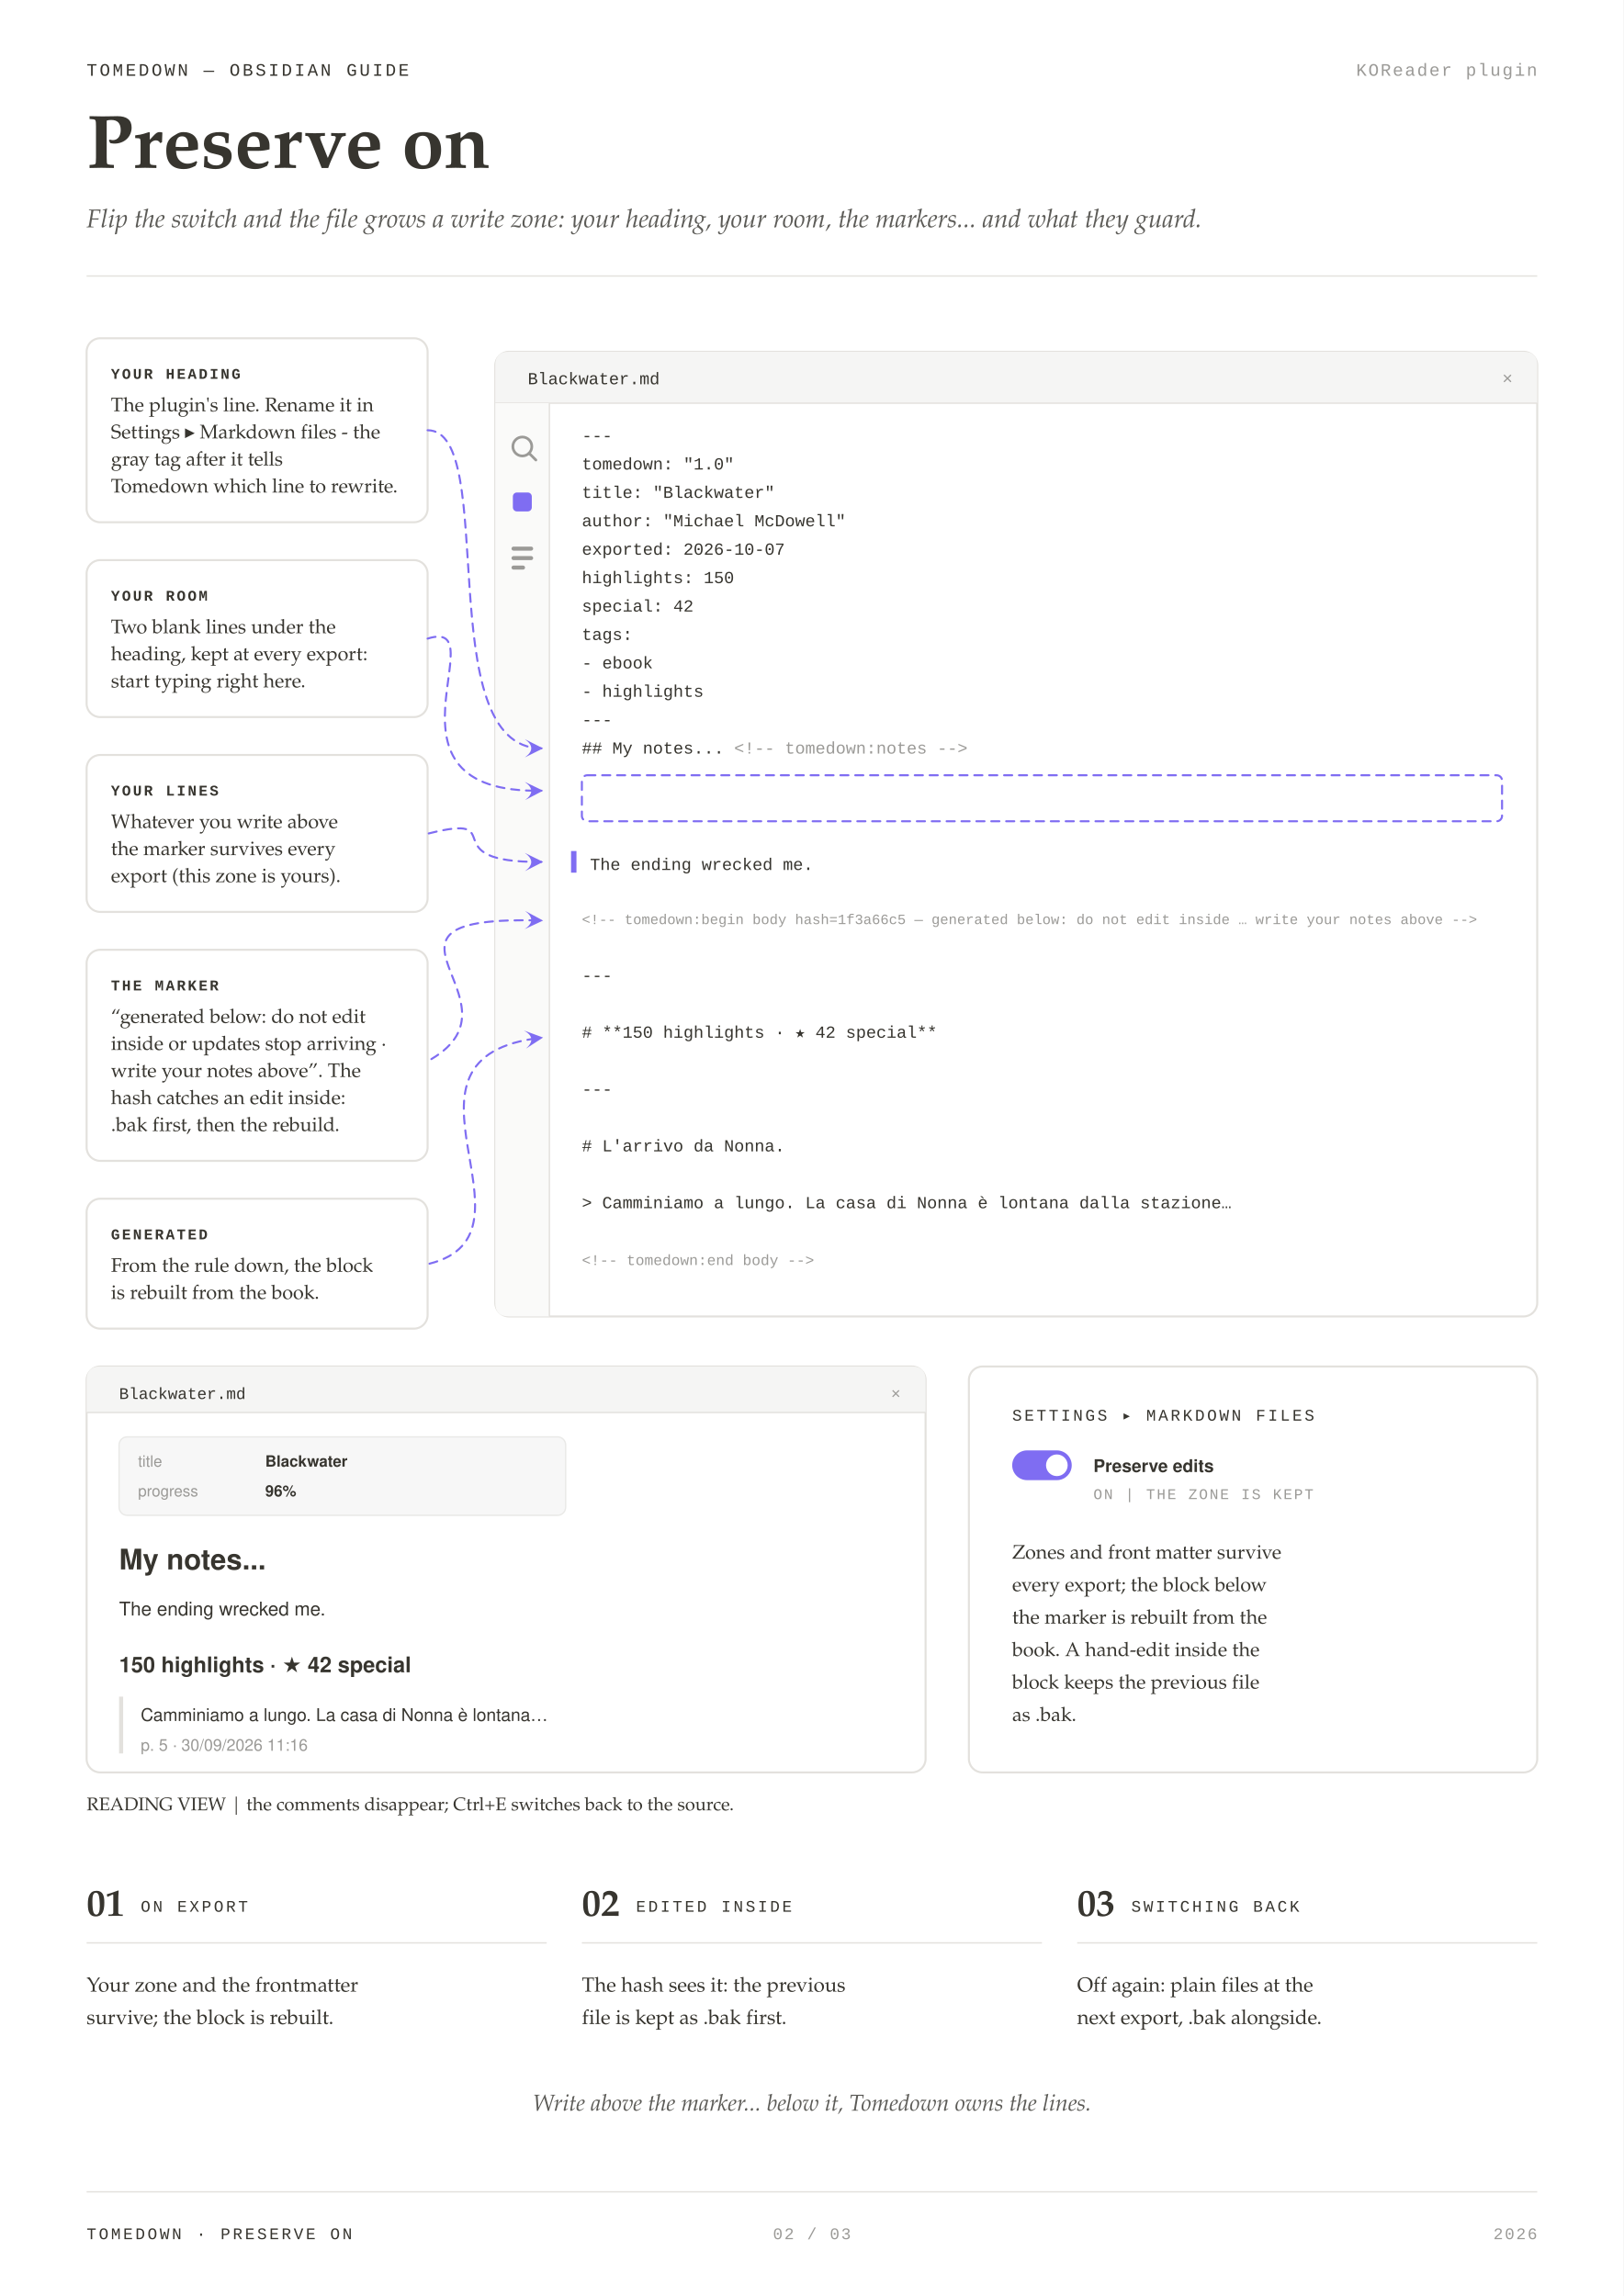
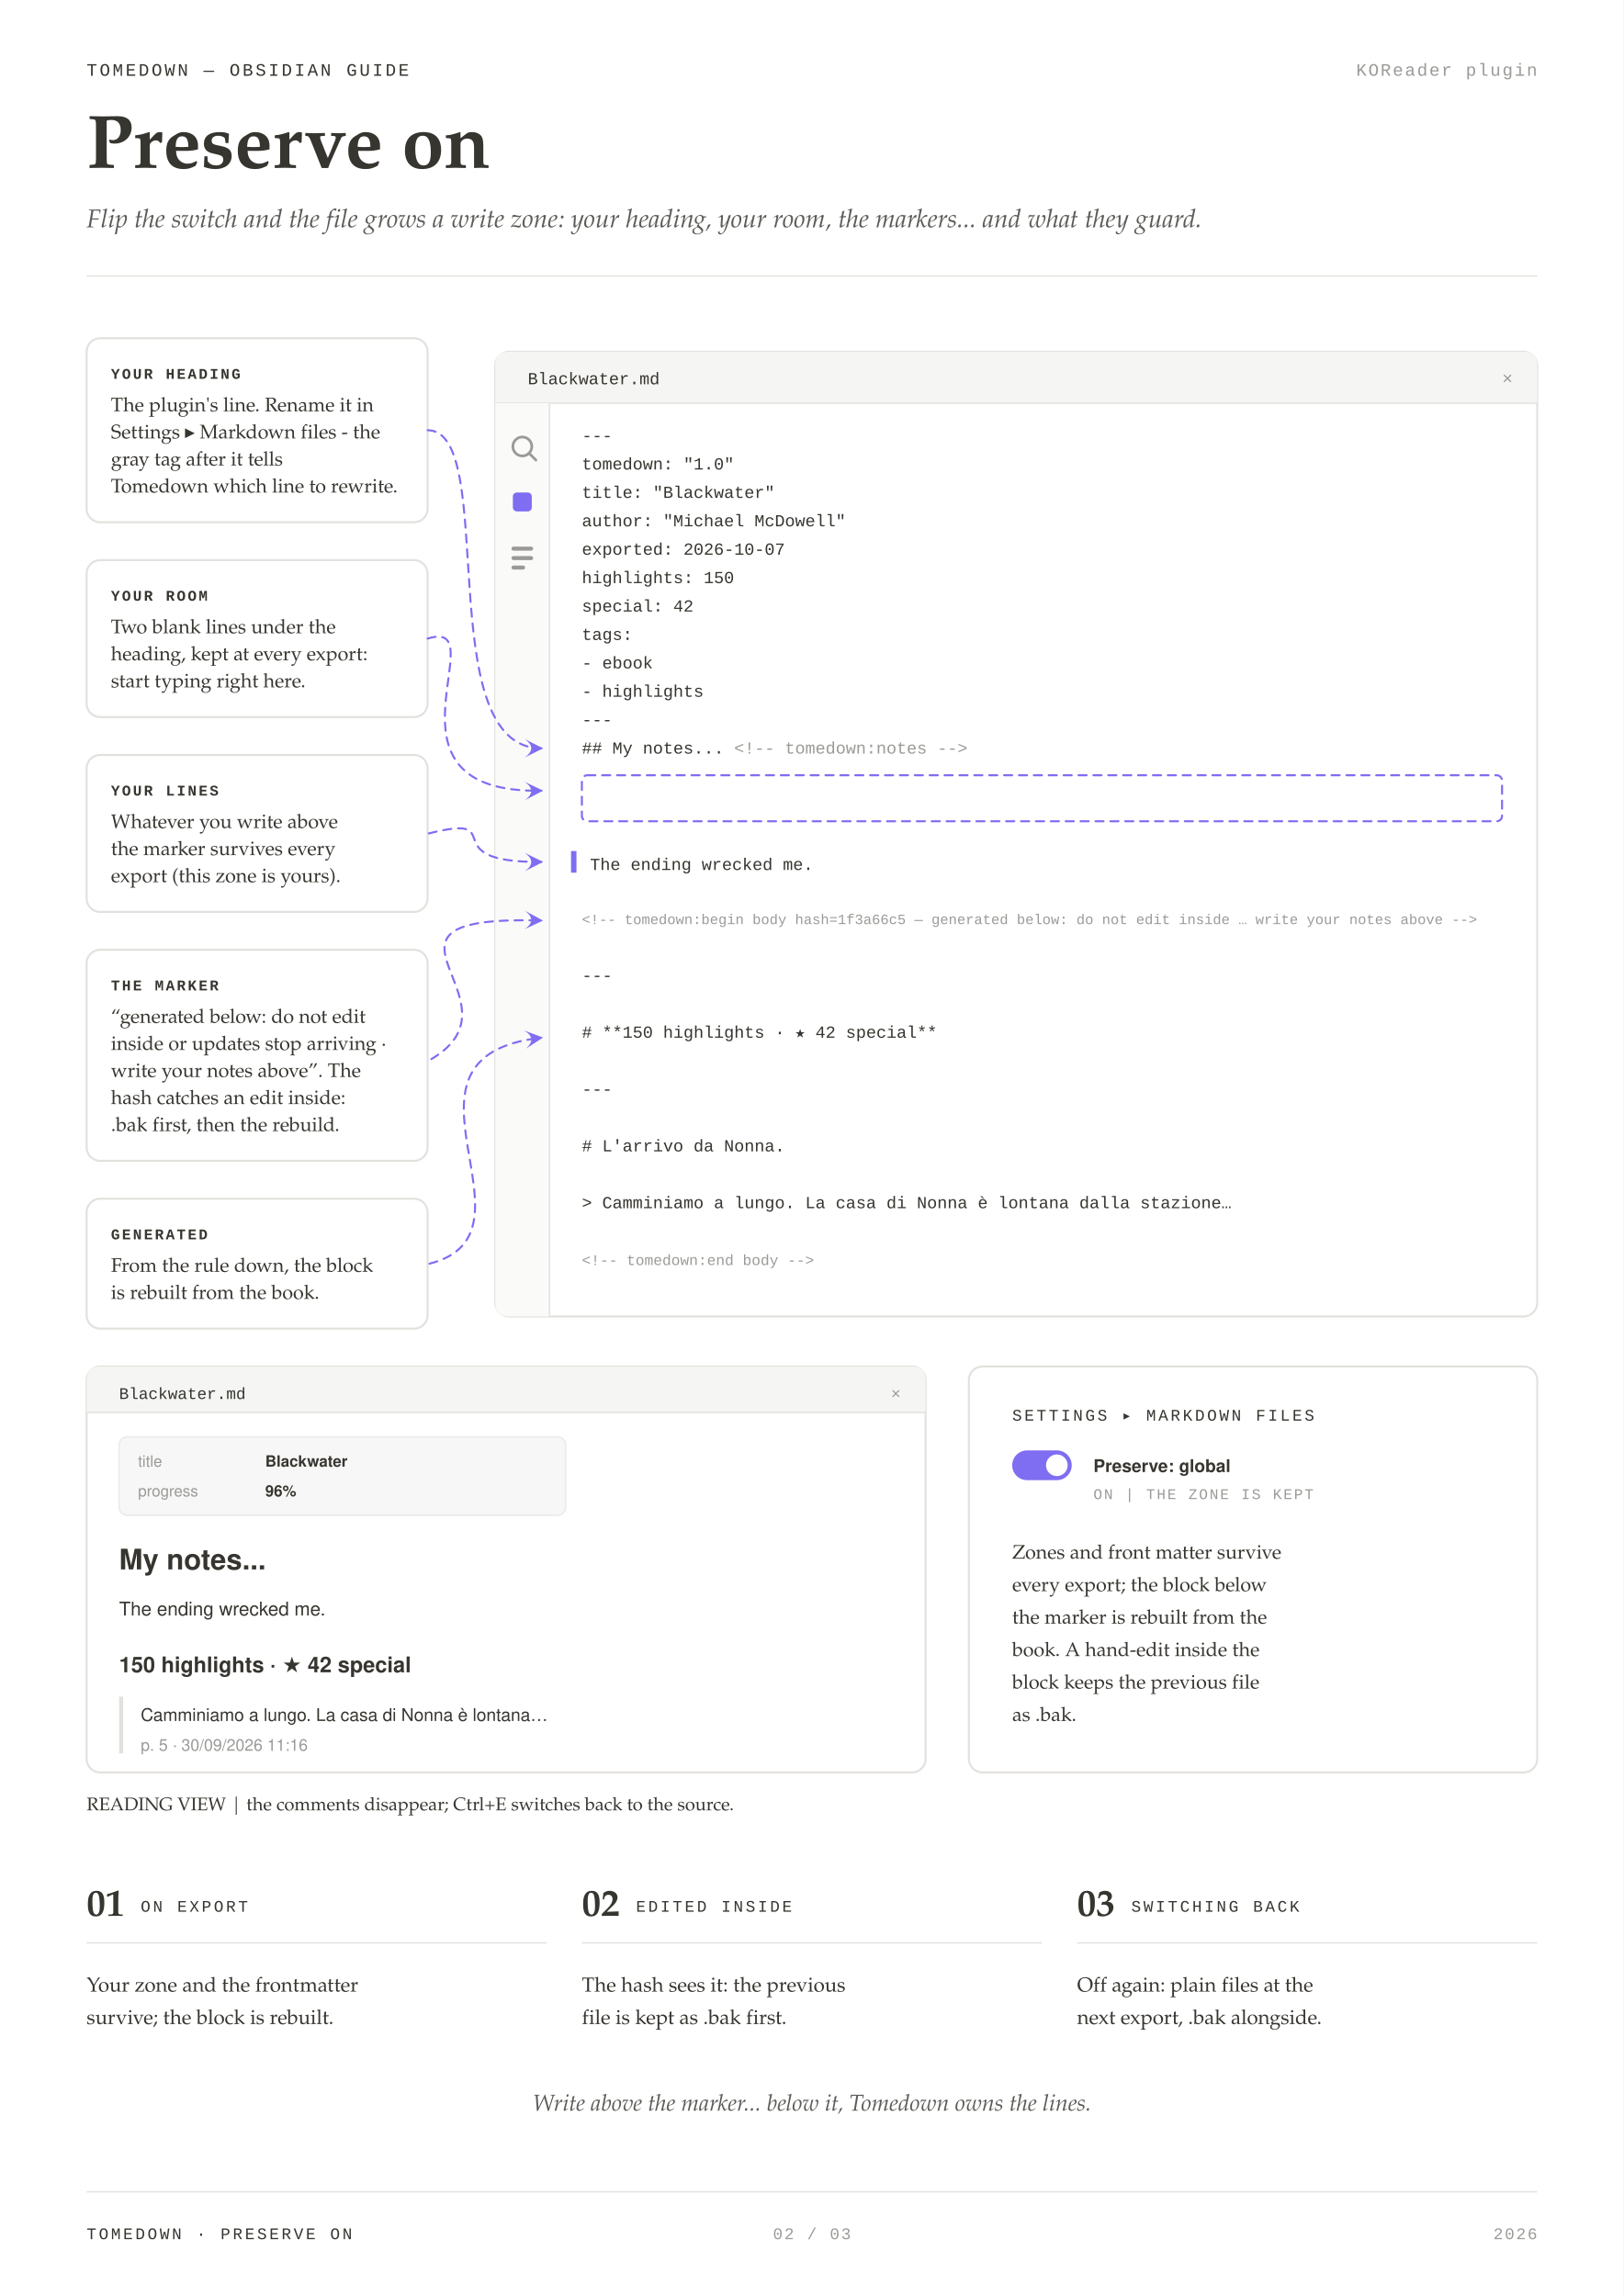
- <svg xmlns="http://www.w3.org/2000/svg" width="1200" height="1697" aria-label="Tomedown Obsidian guide 02 — the book file with Preserve edits on: the tagged heading you can rename, two blank lines of room under it, your own lines above the begin marker, the marker and its hash, the generated block between the markers, the reading view where the comments disappear, and the settings toggle" role="img">
+ <svg xmlns="http://www.w3.org/2000/svg" width="1200" height="1697" aria-label="Tomedown Obsidian guide 02 — the book file with Preserve: global on: the tagged heading you can rename, two blank lines of room under it, your own lines above the begin marker, the marker and its hash, the generated block between the markers, the reading view where the comments disappear, and the settings toggle" role="img">
  <defs>
    <marker orient="auto-start-reverse" markerHeight="9" markerWidth="9" refY="5" refX="9" viewBox="0 0 10 10" id="ah">
      <path id="svg_1" fill="#7F6DF2" d="m0,0l10,5l-10,5q7,-5 0,-10z" />
    </marker>
  </defs>
  <g>
    <path id="svg_2" d="m-0.278,0l1200,0l0,1697l-1200,0l0,-1697z" opacity="undefined" fill="#FFFFFF" />
    <text id="svg_3" fill="#37352F" letter-spacing="1.8px" font-family="'SF Mono', Menlo, Consolas, 'JetBrains Mono', 'Liberation Mono', 'DejaVu Sans Mono', monospace" font-size="13" y="56" x="64" class="label">TOMEDOWN — OBSIDIAN GUIDE</text>
    <text id="svg_4" fill="#9B9A97" letter-spacing="1.2px" font-family="'SF Mono', Menlo, Consolas, 'JetBrains Mono', 'Liberation Mono', 'DejaVu Sans Mono', monospace" text-anchor="end" font-size="13" y="56" x="1136" class="labelm">KOReader plugin</text>
    <text id="svg_5" fill="#37352F" font-weight="700" font-family="Georgia, 'Iowan Old Style', 'Palatino Linotype', 'Book Antiqua', 'Times New Roman', 'Liberation Serif', 'DejaVu Serif', serif" font-size="56" y="124" x="64" class="display">Preserve on</text>
    <text id="svg_6" fill="#5C5B57" font-style="italic" font-family="Georgia, 'Iowan Old Style', 'Palatino Linotype', 'Book Antiqua', 'Times New Roman', 'Liberation Serif', 'DejaVu Serif', serif" font-size="19" y="168" x="64" class="deck">Flip the switch and the file grows a write zone: your heading, your room, the markers... and what they guard.</text>
    <line id="svg_7" stroke="#E3E1DD" y2="204" x2="1136" y1="204" x1="64" class="rule" />
    <path id="svg_8" d="m366,270c0,-5.434 4.566,-10 10,-10l750,0c5.434,0 10,4.566 10,10l0,693c0,5.434 -4.566,10 -10,10l-750,0c-5.434,0 -10,-4.566 -10,-10l0,-693z" opacity="undefined" stroke-width="1.5" stroke="#E3E1DD" fill="#FFFFFF" />
    <path id="svg_9" fill="#F5F5F4" d="m366,270q0,-10 10,-10l750,0q10,0 10,10l0,28l-770,0l0,-28z" />
    <line id="svg_10" stroke="#E3E1DD" y2="298" x2="1136" y1="298" x1="366" class="hair" />
    <text id="svg_11" fill="#37352F" font-family="'SF Mono', Menlo, Consolas, 'JetBrains Mono', 'Liberation Mono', 'DejaVu Sans Mono', monospace" font-size="12.5" y="284" x="390" class="code">Blackwater.md</text>
    <text id="svg_12" fill="#9B9A97" font-family="'SF Mono', Menlo, Consolas, 'JetBrains Mono', 'Liberation Mono', 'DejaVu Sans Mono', monospace" text-anchor="middle" font-size="13" y="284" x="1114" class="comment">×</text>
    <path id="svg_13" fill="#FAFAF9" d="m406,298l-40,0l0,665q0,10 10,10l30,0l0,-675z" />
    <line id="svg_14" stroke="#E3E1DD" y2="973" x2="406" y1="298" x1="406" class="hair" />
    <circle id="svg_15" stroke-width="2" stroke="#9B9A97" fill="none" r="7" cy="330" cx="386" />
    <path id="svg_16" stroke-linecap="round" stroke-width="2" stroke="#9B9A97" d="m391,335l5,5" />
    <rect id="svg_17" fill="#7F6DF2" rx="3" height="14" width="14" y="364" x="379" />
    <rect id="svg_18" fill="#9B9A97" rx="1.5" height="3" width="16" y="404" x="378" />
    <rect id="svg_19" fill="#9B9A97" rx="1.5" height="3" width="16" y="411" x="378" />
    <rect id="svg_20" fill="#9B9A97" rx="1.5" height="3" width="10" y="418" x="378" />
    <text id="svg_21" fill="#37352F" font-family="'SF Mono', Menlo, Consolas, 'JetBrains Mono', 'Liberation Mono', 'DejaVu Sans Mono', monospace" font-size="12.5" y="326" x="430" class="code">---</text>
    <text id="svg_22" fill="#37352F" font-family="'SF Mono', Menlo, Consolas, 'JetBrains Mono', 'Liberation Mono', 'DejaVu Sans Mono', monospace" font-size="12.5" y="347" x="430" class="code">tomedown: "1.0"</text>
    <text id="svg_23" fill="#37352F" font-family="'SF Mono', Menlo, Consolas, 'JetBrains Mono', 'Liberation Mono', 'DejaVu Sans Mono', monospace" font-size="12.5" y="368" x="430" class="code">title: "Blackwater"</text>
    <text id="svg_24" fill="#37352F" font-family="'SF Mono', Menlo, Consolas, 'JetBrains Mono', 'Liberation Mono', 'DejaVu Sans Mono', monospace" font-size="12.5" y="389" x="430" class="code">author: "Michael McDowell"</text>
    <text id="svg_25" fill="#37352F" font-family="'SF Mono', Menlo, Consolas, 'JetBrains Mono', 'Liberation Mono', 'DejaVu Sans Mono', monospace" font-size="12.5" y="410" x="430" class="code">exported: 2026-10-07</text>
    <text id="svg_26" fill="#37352F" font-family="'SF Mono', Menlo, Consolas, 'JetBrains Mono', 'Liberation Mono', 'DejaVu Sans Mono', monospace" font-size="12.5" y="431" x="430" class="code">highlights: 150</text>
    <text id="svg_27" fill="#37352F" font-family="'SF Mono', Menlo, Consolas, 'JetBrains Mono', 'Liberation Mono', 'DejaVu Sans Mono', monospace" font-size="12.5" y="452" x="430" class="code">special: 42</text>
    <text id="svg_28" fill="#37352F" font-family="'SF Mono', Menlo, Consolas, 'JetBrains Mono', 'Liberation Mono', 'DejaVu Sans Mono', monospace" font-size="12.5" y="473" x="430" class="code">tags:</text>
    <text id="svg_29" fill="#37352F" font-family="'SF Mono', Menlo, Consolas, 'JetBrains Mono', 'Liberation Mono', 'DejaVu Sans Mono', monospace" font-size="12.5" y="494" x="430" class="code">- ebook</text>
    <text id="svg_30" fill="#37352F" font-family="'SF Mono', Menlo, Consolas, 'JetBrains Mono', 'Liberation Mono', 'DejaVu Sans Mono', monospace" font-size="12.5" y="515" x="430" class="code">- highlights</text>
    <text id="svg_31" fill="#37352F" font-family="'SF Mono', Menlo, Consolas, 'JetBrains Mono', 'Liberation Mono', 'DejaVu Sans Mono', monospace" font-size="12.5" y="536" x="430" class="code">---</text>
    <text id="svg_32" fill="#37352F" font-family="SF Mono, Menlo, Consolas, JetBrains Mono, Liberation Mono, DejaVu Sans Mono, monospace" font-size="12.5" y="557" x="430">## My notes...
   <tspan id="svg_33" fill="#9B9A97">&lt;!-- tomedown:notes --&gt;</tspan>
    </text>
    <rect id="svg_34" stroke-linecap="round" fill="none" stroke-dasharray="6 5" stroke-width="1.5" stroke="#7F6DF2" rx="4" height="34" width="680" y="573" x="430" class="dash" />
    <rect id="svg_35" fill="#7F6DF2" height="16" width="4" y="629" x="422" class="accent" />
    <text id="svg_36" fill="#37352F" font-family="'SF Mono', Menlo, Consolas, 'JetBrains Mono', 'Liberation Mono', 'DejaVu Sans Mono', monospace" font-size="12.5" y="643" x="436" class="code">The ending wrecked me.</text>
    <text id="svg_37" fill="#37352F" font-family="'SF Mono', Menlo, Consolas, 'JetBrains Mono', 'Liberation Mono', 'DejaVu Sans Mono', monospace" font-size="12.5" y="662" x="430" class="code" />
    <text id="svg_38" fill="#9B9A97" font-family="'SF Mono', Menlo, Consolas, 'JetBrains Mono', 'Liberation Mono', 'DejaVu Sans Mono', monospace" font-size="10.5" y="683" x="430" class="comment">&lt;!-- tomedown:begin body hash=1f3a66c5 — generated below: do not edit inside … write your notes above --&gt;</text>
    <text id="svg_39" fill="#37352F" font-family="'SF Mono', Menlo, Consolas, 'JetBrains Mono', 'Liberation Mono', 'DejaVu Sans Mono', monospace" font-size="12.5" y="704" x="430" class="code" />
    <text id="svg_40" fill="#37352F" font-family="'SF Mono', Menlo, Consolas, 'JetBrains Mono', 'Liberation Mono', 'DejaVu Sans Mono', monospace" font-size="12.5" y="725" x="430" class="code">---</text>
    <text id="svg_41" fill="#37352F" font-family="'SF Mono', Menlo, Consolas, 'JetBrains Mono', 'Liberation Mono', 'DejaVu Sans Mono', monospace" font-size="12.5" y="746" x="430" class="code" />
    <text id="svg_42" fill="#37352F" font-family="'SF Mono', Menlo, Consolas, 'JetBrains Mono', 'Liberation Mono', 'DejaVu Sans Mono', monospace" font-size="12.5" y="767" x="430" class="code"># **150 highlights · ★ 42 special**</text>
    <text id="svg_43" fill="#37352F" font-family="'SF Mono', Menlo, Consolas, 'JetBrains Mono', 'Liberation Mono', 'DejaVu Sans Mono', monospace" font-size="12.5" y="788" x="430" class="code" />
    <text id="svg_44" fill="#37352F" font-family="'SF Mono', Menlo, Consolas, 'JetBrains Mono', 'Liberation Mono', 'DejaVu Sans Mono', monospace" font-size="12.5" y="809" x="430" class="code">---</text>
    <text id="svg_45" fill="#37352F" font-family="'SF Mono', Menlo, Consolas, 'JetBrains Mono', 'Liberation Mono', 'DejaVu Sans Mono', monospace" font-size="12.5" y="830" x="430" class="code" />
    <text id="svg_46" fill="#37352F" font-family="'SF Mono', Menlo, Consolas, 'JetBrains Mono', 'Liberation Mono', 'DejaVu Sans Mono', monospace" font-size="12.5" y="851" x="430" class="code"># L'arrivo da Nonna.</text>
    <text id="svg_47" fill="#37352F" font-family="'SF Mono', Menlo, Consolas, 'JetBrains Mono', 'Liberation Mono', 'DejaVu Sans Mono', monospace" font-size="12.5" y="872" x="430" class="code" />
    <text id="svg_48" fill="#37352F" font-family="'SF Mono', Menlo, Consolas, 'JetBrains Mono', 'Liberation Mono', 'DejaVu Sans Mono', monospace" font-size="12.5" y="893" x="430" class="code">&gt; Camminiamo a lungo. La casa di Nonna è lontana dalla stazione…</text>
    <text id="svg_49" fill="#37352F" font-family="'SF Mono', Menlo, Consolas, 'JetBrains Mono', 'Liberation Mono', 'DejaVu Sans Mono', monospace" font-size="12.5" y="914" x="430" class="code" />
    <text id="svg_50" fill="#9B9A97" font-family="'SF Mono', Menlo, Consolas, 'JetBrains Mono', 'Liberation Mono', 'DejaVu Sans Mono', monospace" font-size="11" y="935" x="430" class="comment">&lt;!-- tomedown:end body --&gt;</text>
    <rect id="svg_51" stroke-width="1.5" stroke="#E3E1DD" fill="none" rx="10" height="136" width="252" y="250" x="64" class="note" />
    <text id="svg_52" fill="#37352F" letter-spacing="1.5px" font-weight="600" font-family="'SF Mono', Menlo, Consolas, 'JetBrains Mono', 'Liberation Mono', 'DejaVu Sans Mono', monospace" font-size="11" y="280" x="82" class="nhead">YOUR HEADING</text>
    <text id="svg_53" fill="#37352F" font-family="Georgia, 'Iowan Old Style', 'Palatino Linotype', 'Book Antiqua', 'Times New Roman', 'Liberation Serif', 'DejaVu Serif', serif" font-size="14.5" y="304" x="82" class="body">The plugin's line. Rename it in</text>
    <text id="svg_54" fill="#37352F" font-family="Georgia, 'Iowan Old Style', 'Palatino Linotype', 'Book Antiqua', 'Times New Roman', 'Liberation Serif', 'DejaVu Serif', serif" font-size="14.5" y="324" x="82" class="body">Settings ▸ Markdown files - the</text>
    <text id="svg_55" fill="#37352F" font-family="Georgia, 'Iowan Old Style', 'Palatino Linotype', 'Book Antiqua', 'Times New Roman', 'Liberation Serif', 'DejaVu Serif', serif" font-size="14.5" y="344" x="82" class="body">gray tag after it tells</text>
    <text id="svg_56" fill="#37352F" font-family="Georgia, 'Iowan Old Style', 'Palatino Linotype', 'Book Antiqua', 'Times New Roman', 'Liberation Serif', 'DejaVu Serif', serif" font-size="14.5" y="364" x="82" class="body">Tomedown which line to rewrite.</text>
    <path id="svg_57" stroke-linecap="round" fill="none" stroke-dasharray="6 5" stroke-width="1.5" stroke="#7F6DF2" d="m316,318c53,0 1.889,234.833 84,235.111" marker-end="url(#ah)" class="dash" />
    <rect id="svg_58" stroke-width="1.5" stroke="#E3E1DD" fill="none" rx="10" height="116" width="252" y="414" x="64" class="note" />
    <text id="svg_59" fill="#37352F" letter-spacing="1.5px" font-weight="600" font-family="'SF Mono', Menlo, Consolas, 'JetBrains Mono', 'Liberation Mono', 'DejaVu Sans Mono', monospace" font-size="11" y="444" x="82" class="nhead">YOUR ROOM</text>
    <text id="svg_60" fill="#37352F" font-family="Georgia, 'Iowan Old Style', 'Palatino Linotype', 'Book Antiqua', 'Times New Roman', 'Liberation Serif', 'DejaVu Serif', serif" font-size="14.5" y="468" x="82" class="body">Two blank lines under the</text>
    <text id="svg_61" fill="#37352F" font-family="Georgia, 'Iowan Old Style', 'Palatino Linotype', 'Book Antiqua', 'Times New Roman', 'Liberation Serif', 'DejaVu Serif', serif" font-size="14.5" y="488" x="82" class="body">heading, kept at every export:</text>
    <text id="svg_62" fill="#37352F" font-family="Georgia, 'Iowan Old Style', 'Palatino Linotype', 'Book Antiqua', 'Times New Roman', 'Liberation Serif', 'DejaVu Serif', serif" font-size="14.5" y="508" x="82" class="body">start typing right here.</text>
    <path stroke="#7F6DF2" id="svg_63" stroke-linecap="round" fill="none" stroke-dasharray="6 5" stroke-width="1.5" d="m316,472c52.655,-16.552 -45.985,114.762 84,112.406" marker-end="url(#ah)" class="dash" />
    <rect id="svg_64" stroke-width="1.5" stroke="#E3E1DD" fill="none" rx="10" height="116" width="252" y="558" x="64" class="note" />
    <text id="svg_65" fill="#37352F" letter-spacing="1.5px" font-weight="600" font-family="'SF Mono', Menlo, Consolas, 'JetBrains Mono', 'Liberation Mono', 'DejaVu Sans Mono', monospace" font-size="11" y="588" x="82" class="nhead">YOUR LINES</text>
    <text id="svg_66" fill="#37352F" font-family="Georgia, 'Iowan Old Style', 'Palatino Linotype', 'Book Antiqua', 'Times New Roman', 'Liberation Serif', 'DejaVu Serif', serif" font-size="14.5" y="612" x="82" class="body">Whatever you write above</text>
    <text id="svg_67" fill="#37352F" font-family="Georgia, 'Iowan Old Style', 'Palatino Linotype', 'Book Antiqua', 'Times New Roman', 'Liberation Serif', 'DejaVu Serif', serif" font-size="14.5" y="632" x="82" class="body">the marker survives every</text>
    <text id="svg_68" fill="#37352F" font-family="Georgia, 'Iowan Old Style', 'Palatino Linotype', 'Book Antiqua', 'Times New Roman', 'Liberation Serif', 'DejaVu Serif', serif" font-size="14.5" y="652" x="82" class="body">export (this zone is yours).</text>
    <path id="svg_69" stroke-linecap="round" fill="none" stroke-dasharray="6 5" stroke-width="1.5" stroke="#7F6DF2" d="m316.833,616c61.966,-15.517 0.816,21.732 83.167,21.042" marker-end="url(#ah)" class="dash" />
    <rect id="svg_70" stroke-width="1.5" stroke="#E3E1DD" fill="none" rx="10" height="156" width="252" y="702" x="64" class="note" />
    <text id="svg_71" fill="#37352F" letter-spacing="1.5px" font-weight="600" font-family="'SF Mono', Menlo, Consolas, 'JetBrains Mono', 'Liberation Mono', 'DejaVu Sans Mono', monospace" font-size="11" y="732" x="82" class="nhead">THE MARKER</text>
    <text id="svg_72" fill="#37352F" font-family="Georgia, 'Iowan Old Style', 'Palatino Linotype', 'Book Antiqua', 'Times New Roman', 'Liberation Serif', 'DejaVu Serif', serif" font-size="14.5" y="756" x="82" class="body">“generated below: do not edit</text>
    <text id="svg_73" fill="#37352F" font-family="Georgia, 'Iowan Old Style', 'Palatino Linotype', 'Book Antiqua', 'Times New Roman', 'Liberation Serif', 'DejaVu Serif', serif" font-size="14.5" y="776" x="82" class="body">inside or updates stop arriving ·</text>
    <text id="svg_74" fill="#37352F" font-family="Georgia, 'Iowan Old Style', 'Palatino Linotype', 'Book Antiqua', 'Times New Roman', 'Liberation Serif', 'DejaVu Serif', serif" font-size="14.5" y="796" x="82" class="body">write your notes above”. The</text>
    <text id="svg_75" fill="#37352F" font-family="Georgia, 'Iowan Old Style', 'Palatino Linotype', 'Book Antiqua', 'Times New Roman', 'Liberation Serif', 'DejaVu Serif', serif" font-size="14.5" y="816" x="82" class="body">hash catches an edit inside:</text>
    <text id="svg_76" fill="#37352F" font-family="Georgia, 'Iowan Old Style', 'Palatino Linotype', 'Book Antiqua', 'Times New Roman', 'Liberation Serif', 'DejaVu Serif', serif" font-size="14.5" y="836" x="82" class="body">.bak first, then the rebuild.</text>
    <path id="svg_77" stroke-linecap="round" fill="none" stroke-dasharray="6 5" stroke-width="1.5" stroke="#7F6DF2" d="m318.778,782.778c73,-43.103 -66.732,-106.559 81.222,-102.421" marker-end="url(#ah)" class="dash" />
    <rect id="svg_78" stroke-width="1.5" stroke="#E3E1DD" fill="none" rx="10" height="96" width="252" y="886" x="64" class="note" />
    <text id="svg_79" fill="#37352F" letter-spacing="1.5px" font-weight="600" font-family="'SF Mono', Menlo, Consolas, 'JetBrains Mono', 'Liberation Mono', 'DejaVu Sans Mono', monospace" font-size="11" y="916" x="82" class="nhead">GENERATED</text>
    <text id="svg_80" fill="#37352F" font-family="Georgia, 'Iowan Old Style', 'Palatino Linotype', 'Book Antiqua', 'Times New Roman', 'Liberation Serif', 'DejaVu Serif', serif" font-size="14.5" y="940" x="82" class="body">From the rule down, the block</text>
    <text id="svg_81" fill="#37352F" font-family="Georgia, 'Iowan Old Style', 'Palatino Linotype', 'Book Antiqua', 'Times New Roman', 'Liberation Serif', 'DejaVu Serif', serif" font-size="14.5" y="960" x="82" class="body">is rebuilt from the book.</text>
    <path stroke="#7F6DF2" id="svg_82" stroke-linecap="round" fill="none" stroke-dasharray="6 5" stroke-width="1.5" d="m317.389,934c89.191,-22.5 -41.666,-153.111 82.611,-167" marker-end="url(#ah)" class="dash" />
    <rect id="svg_83" stroke-width="1.5" stroke="#E3E1DD" fill="#FFFFFF" rx="10" height="300" width="620" y="1010" x="64" />
    <path id="svg_84" fill="#F5F5F4" d="m64,1020q0,-10 10,-10l600,0q10,0 10,10l0,24l-620,0l0,-24z" />
    <line id="svg_85" stroke="#E3E1DD" y2="1044" x2="684" y1="1044" x1="64" class="hair" />
    <text id="svg_86" fill="#37352F" font-family="'SF Mono', Menlo, Consolas, 'JetBrains Mono', 'Liberation Mono', 'DejaVu Sans Mono', monospace" font-size="12" y="1034" x="88" class="code">Blackwater.md</text>
    <text id="svg_87" fill="#9B9A97" font-family="'SF Mono', Menlo, Consolas, 'JetBrains Mono', 'Liberation Mono', 'DejaVu Sans Mono', monospace" text-anchor="middle" font-size="12" y="1034" x="662" class="comment">×</text>
    <rect id="svg_88" stroke="#E9E9E7" fill="#F7F7F7" rx="6" height="58" width="330" y="1062" x="88" />
    <text id="svg_89" fill="#9B9A97" font-family="'Helvetica Neue', Helvetica, Arial, 'Liberation Sans', 'DejaVu Sans', sans-serif" font-size="11.5" y="1084" x="102" class="uim">title</text>
    <text id="svg_90" fill="#37352F" font-family="'Helvetica Neue', Helvetica, Arial, 'Liberation Sans', 'DejaVu Sans', sans-serif" font-weight="700" font-size="11.5" y="1084" x="196" class="ui">Blackwater</text>
    <text id="svg_91" fill="#9B9A97" font-family="'Helvetica Neue', Helvetica, Arial, 'Liberation Sans', 'DejaVu Sans', sans-serif" font-size="11.5" y="1106" x="102" class="uim">progress</text>
    <text id="svg_92" fill="#37352F" font-family="'Helvetica Neue', Helvetica, Arial, 'Liberation Sans', 'DejaVu Sans', sans-serif" font-weight="700" font-size="11.5" y="1106" x="196" class="ui">96%</text>
    <text id="svg_93" fill="#37352F" font-family="'Helvetica Neue', Helvetica, Arial, 'Liberation Sans', 'DejaVu Sans', sans-serif" font-weight="700" font-size="21" y="1160" x="88" class="ui">My notes...</text>
    <text id="svg_94" fill="#37352F" font-family="'Helvetica Neue', Helvetica, Arial, 'Liberation Sans', 'DejaVu Sans', sans-serif" font-size="14" y="1194" x="88" class="ui">The ending wrecked me.</text>
    <text id="svg_95" fill="#37352F" font-family="'Helvetica Neue', Helvetica, Arial, 'Liberation Sans', 'DejaVu Sans', sans-serif" font-weight="700" font-size="16" y="1236" x="88" class="ui">150 highlights · ★ 42 special</text>
    <rect id="svg_96" fill="#E3E1DD" height="42" width="3" y="1254" x="88" />
    <text id="svg_97" fill="#37352F" font-family="'Helvetica Neue', Helvetica, Arial, 'Liberation Sans', 'DejaVu Sans', sans-serif" font-size="13" y="1272" x="104" class="ui">Camminiamo a lungo. La casa di Nonna è lontana…</text>
    <text id="svg_98" fill="#9B9A97" font-family="'Helvetica Neue', Helvetica, Arial, 'Liberation Sans', 'DejaVu Sans', sans-serif" font-size="12" y="1294" x="104" class="uim">p. 5 · 30/09/2026 11:16</text>
    <text id="svg_99" font-family="Georgia, 'Iowan Old Style', 'Palatino Linotype', 'Book Antiqua', 'Times New Roman', 'Liberation Serif', 'DejaVu Serif', serif" fill="#37352F" font-size="13.5" y="1338" x="64" class="body">READING VIEW | the comments disappear; Ctrl+E switches back to the source.</text>
    <rect id="svg_100" stroke-width="1.5" stroke="#E3E1DD" fill="#FFFFFF" rx="10" height="300" width="420" y="1010" x="716" class="card" />
    <text id="svg_101" fill="#37352F" letter-spacing="1.8px" font-family="'SF Mono', Menlo, Consolas, 'JetBrains Mono', 'Liberation Mono', 'DejaVu Sans Mono', monospace" font-size="12" y="1050" x="748" class="label">SETTINGS ▸ MARKDOWN FILES</text>
    <rect id="svg_102" fill="#7F6DF2" rx="11" height="22" width="44" y="1072" x="748" />
    <circle id="svg_103" fill="#FFFFFF" r="8" cy="1083" cx="781" />
-     <text id="svg_104" fill="#37352F" font-weight="700" font-family="'Helvetica Neue', Helvetica, Arial, 'Liberation Sans', 'DejaVu Sans', sans-serif" font-size="13" y="1088" x="808" class="menu">Preserve edits</text>
+     <text id="svg_104" fill="#37352F" font-weight="700" font-family="'Helvetica Neue', Helvetica, Arial, 'Liberation Sans', 'DejaVu Sans', sans-serif" font-size="13" y="1088" x="808" class="menu">Preserve: global</text>
    <text id="svg_105" fill="#9B9A97" letter-spacing="1.2px" font-family="'SF Mono', Menlo, Consolas, 'JetBrains Mono', 'Liberation Mono', 'DejaVu Sans Mono', monospace" font-size="11" y="1108" x="808" class="labelm">ON | THE ZONE IS KEPT</text>
    <text id="svg_106" fill="#37352F" font-family="Georgia, 'Iowan Old Style', 'Palatino Linotype', 'Book Antiqua', 'Times New Roman', 'Liberation Serif', 'DejaVu Serif', serif" font-size="14.5" y="1152" x="748" class="body">Zones and front matter survive</text>
    <text id="svg_107" fill="#37352F" font-family="Georgia, 'Iowan Old Style', 'Palatino Linotype', 'Book Antiqua', 'Times New Roman', 'Liberation Serif', 'DejaVu Serif', serif" font-size="14.5" y="1176" x="748" class="body">every export; the block below</text>
    <text id="svg_108" fill="#37352F" font-family="Georgia, 'Iowan Old Style', 'Palatino Linotype', 'Book Antiqua', 'Times New Roman', 'Liberation Serif', 'DejaVu Serif', serif" font-size="14.5" y="1200" x="748" class="body">the marker is rebuilt from the</text>
    <text id="svg_109" fill="#37352F" font-family="Georgia, 'Iowan Old Style', 'Palatino Linotype', 'Book Antiqua', 'Times New Roman', 'Liberation Serif', 'DejaVu Serif', serif" font-size="14.5" y="1224" x="748" class="body">book. A hand-edit inside the</text>
    <text id="svg_110" fill="#37352F" font-family="Georgia, 'Iowan Old Style', 'Palatino Linotype', 'Book Antiqua', 'Times New Roman', 'Liberation Serif', 'DejaVu Serif', serif" font-size="14.5" y="1248" x="748" class="body">block keeps the previous file</text>
    <text id="svg_111" fill="#37352F" font-family="Georgia, 'Iowan Old Style', 'Palatino Linotype', 'Book Antiqua', 'Times New Roman', 'Liberation Serif', 'DejaVu Serif', serif" font-size="14.5" y="1272" x="748" class="body">as .bak.</text>
    <text id="svg_112" fill="#37352F" font-weight="700" font-family="Georgia, 'Iowan Old Style', 'Palatino Linotype', 'Book Antiqua', 'Times New Roman', 'Liberation Serif', 'DejaVu Serif', serif" font-size="28" y="1416" x="64" class="display">01</text>
    <text id="svg_113" fill="#37352F" letter-spacing="1.8px" font-family="'SF Mono', Menlo, Consolas, 'JetBrains Mono', 'Liberation Mono', 'DejaVu Sans Mono', monospace" font-size="12" y="1413" x="104" class="label">ON EXPORT</text>
    <line id="svg_114" stroke="#E3E1DD" y2="1436" x2="404" y1="1436" x1="64" class="hair" />
    <text id="svg_115" fill="#37352F" font-family="Georgia, 'Iowan Old Style', 'Palatino Linotype', 'Book Antiqua', 'Times New Roman', 'Liberation Serif', 'DejaVu Serif', serif" font-size="15" y="1472" x="64" class="body">Your zone and the frontmatter</text>
    <text id="svg_116" fill="#37352F" font-family="Georgia, 'Iowan Old Style', 'Palatino Linotype', 'Book Antiqua', 'Times New Roman', 'Liberation Serif', 'DejaVu Serif', serif" font-size="15" y="1496" x="64" class="body">survive; the block is rebuilt.</text>
    <text id="svg_117" fill="#37352F" font-weight="700" font-family="Georgia, 'Iowan Old Style', 'Palatino Linotype', 'Book Antiqua', 'Times New Roman', 'Liberation Serif', 'DejaVu Serif', serif" font-size="28" y="1416" x="430" class="display">02</text>
    <text id="svg_118" fill="#37352F" letter-spacing="1.8px" font-family="'SF Mono', Menlo, Consolas, 'JetBrains Mono', 'Liberation Mono', 'DejaVu Sans Mono', monospace" font-size="12" y="1413" x="470" class="label">EDITED INSIDE</text>
    <line id="svg_119" stroke="#E3E1DD" y2="1436" x2="770" y1="1436" x1="430" class="hair" />
    <text id="svg_120" fill="#37352F" font-family="Georgia, 'Iowan Old Style', 'Palatino Linotype', 'Book Antiqua', 'Times New Roman', 'Liberation Serif', 'DejaVu Serif', serif" font-size="15" y="1472" x="430" class="body">The hash sees it: the previous</text>
    <text id="svg_121" fill="#37352F" font-family="Georgia, 'Iowan Old Style', 'Palatino Linotype', 'Book Antiqua', 'Times New Roman', 'Liberation Serif', 'DejaVu Serif', serif" font-size="15" y="1496" x="430" class="body">file is kept as .bak first.</text>
    <text id="svg_122" fill="#37352F" font-weight="700" font-family="Georgia, 'Iowan Old Style', 'Palatino Linotype', 'Book Antiqua', 'Times New Roman', 'Liberation Serif', 'DejaVu Serif', serif" font-size="28" y="1416" x="796" class="display">03</text>
    <text id="svg_123" fill="#37352F" letter-spacing="1.8px" font-family="'SF Mono', Menlo, Consolas, 'JetBrains Mono', 'Liberation Mono', 'DejaVu Sans Mono', monospace" font-size="12" y="1413" x="836" class="label">SWITCHING BACK</text>
    <line id="svg_124" stroke="#E3E1DD" y2="1436" x2="1136" y1="1436" x1="796" class="hair" />
    <text id="svg_125" fill="#37352F" font-family="Georgia, 'Iowan Old Style', 'Palatino Linotype', 'Book Antiqua', 'Times New Roman', 'Liberation Serif', 'DejaVu Serif', serif" font-size="15" y="1472" x="796" class="body">Off again: plain files at the</text>
    <text id="svg_126" fill="#37352F" font-family="Georgia, 'Iowan Old Style', 'Palatino Linotype', 'Book Antiqua', 'Times New Roman', 'Liberation Serif', 'DejaVu Serif', serif" font-size="15" y="1496" x="796" class="body">next export, .bak alongside.</text>
    <text id="svg_127" fill="#5C5B57" font-style="italic" font-family="Georgia, 'Iowan Old Style', 'Palatino Linotype', 'Book Antiqua', 'Times New Roman', 'Liberation Serif', 'DejaVu Serif', serif" text-anchor="middle" font-size="17" y="1560" x="600" class="deck">Write above the marker... below it, Tomedown owns the lines.</text>
    <line id="svg_128" stroke="#E3E1DD" y2="1620" x2="1136" y1="1620" x1="64" class="rule" />
    <text id="svg_129" fill="#37352F" letter-spacing="1.8px" font-family="'SF Mono', Menlo, Consolas, 'JetBrains Mono', 'Liberation Mono', 'DejaVu Sans Mono', monospace" font-size="12" y="1655" x="64" class="label">TOMEDOWN · PRESERVE ON</text>
    <text id="svg_130" fill="#9B9A97" letter-spacing="1.2px" font-family="'SF Mono', Menlo, Consolas, 'JetBrains Mono', 'Liberation Mono', 'DejaVu Sans Mono', monospace" text-anchor="middle" font-size="12" y="1655" x="600" class="labelm">02 / 03</text>
    <text id="svg_131" fill="#9B9A97" letter-spacing="1.2px" font-family="'SF Mono', Menlo, Consolas, 'JetBrains Mono', 'Liberation Mono', 'DejaVu Sans Mono', monospace" text-anchor="end" font-size="12" y="1655" x="1136" class="labelm">2026</text>
  </g>
</svg>
